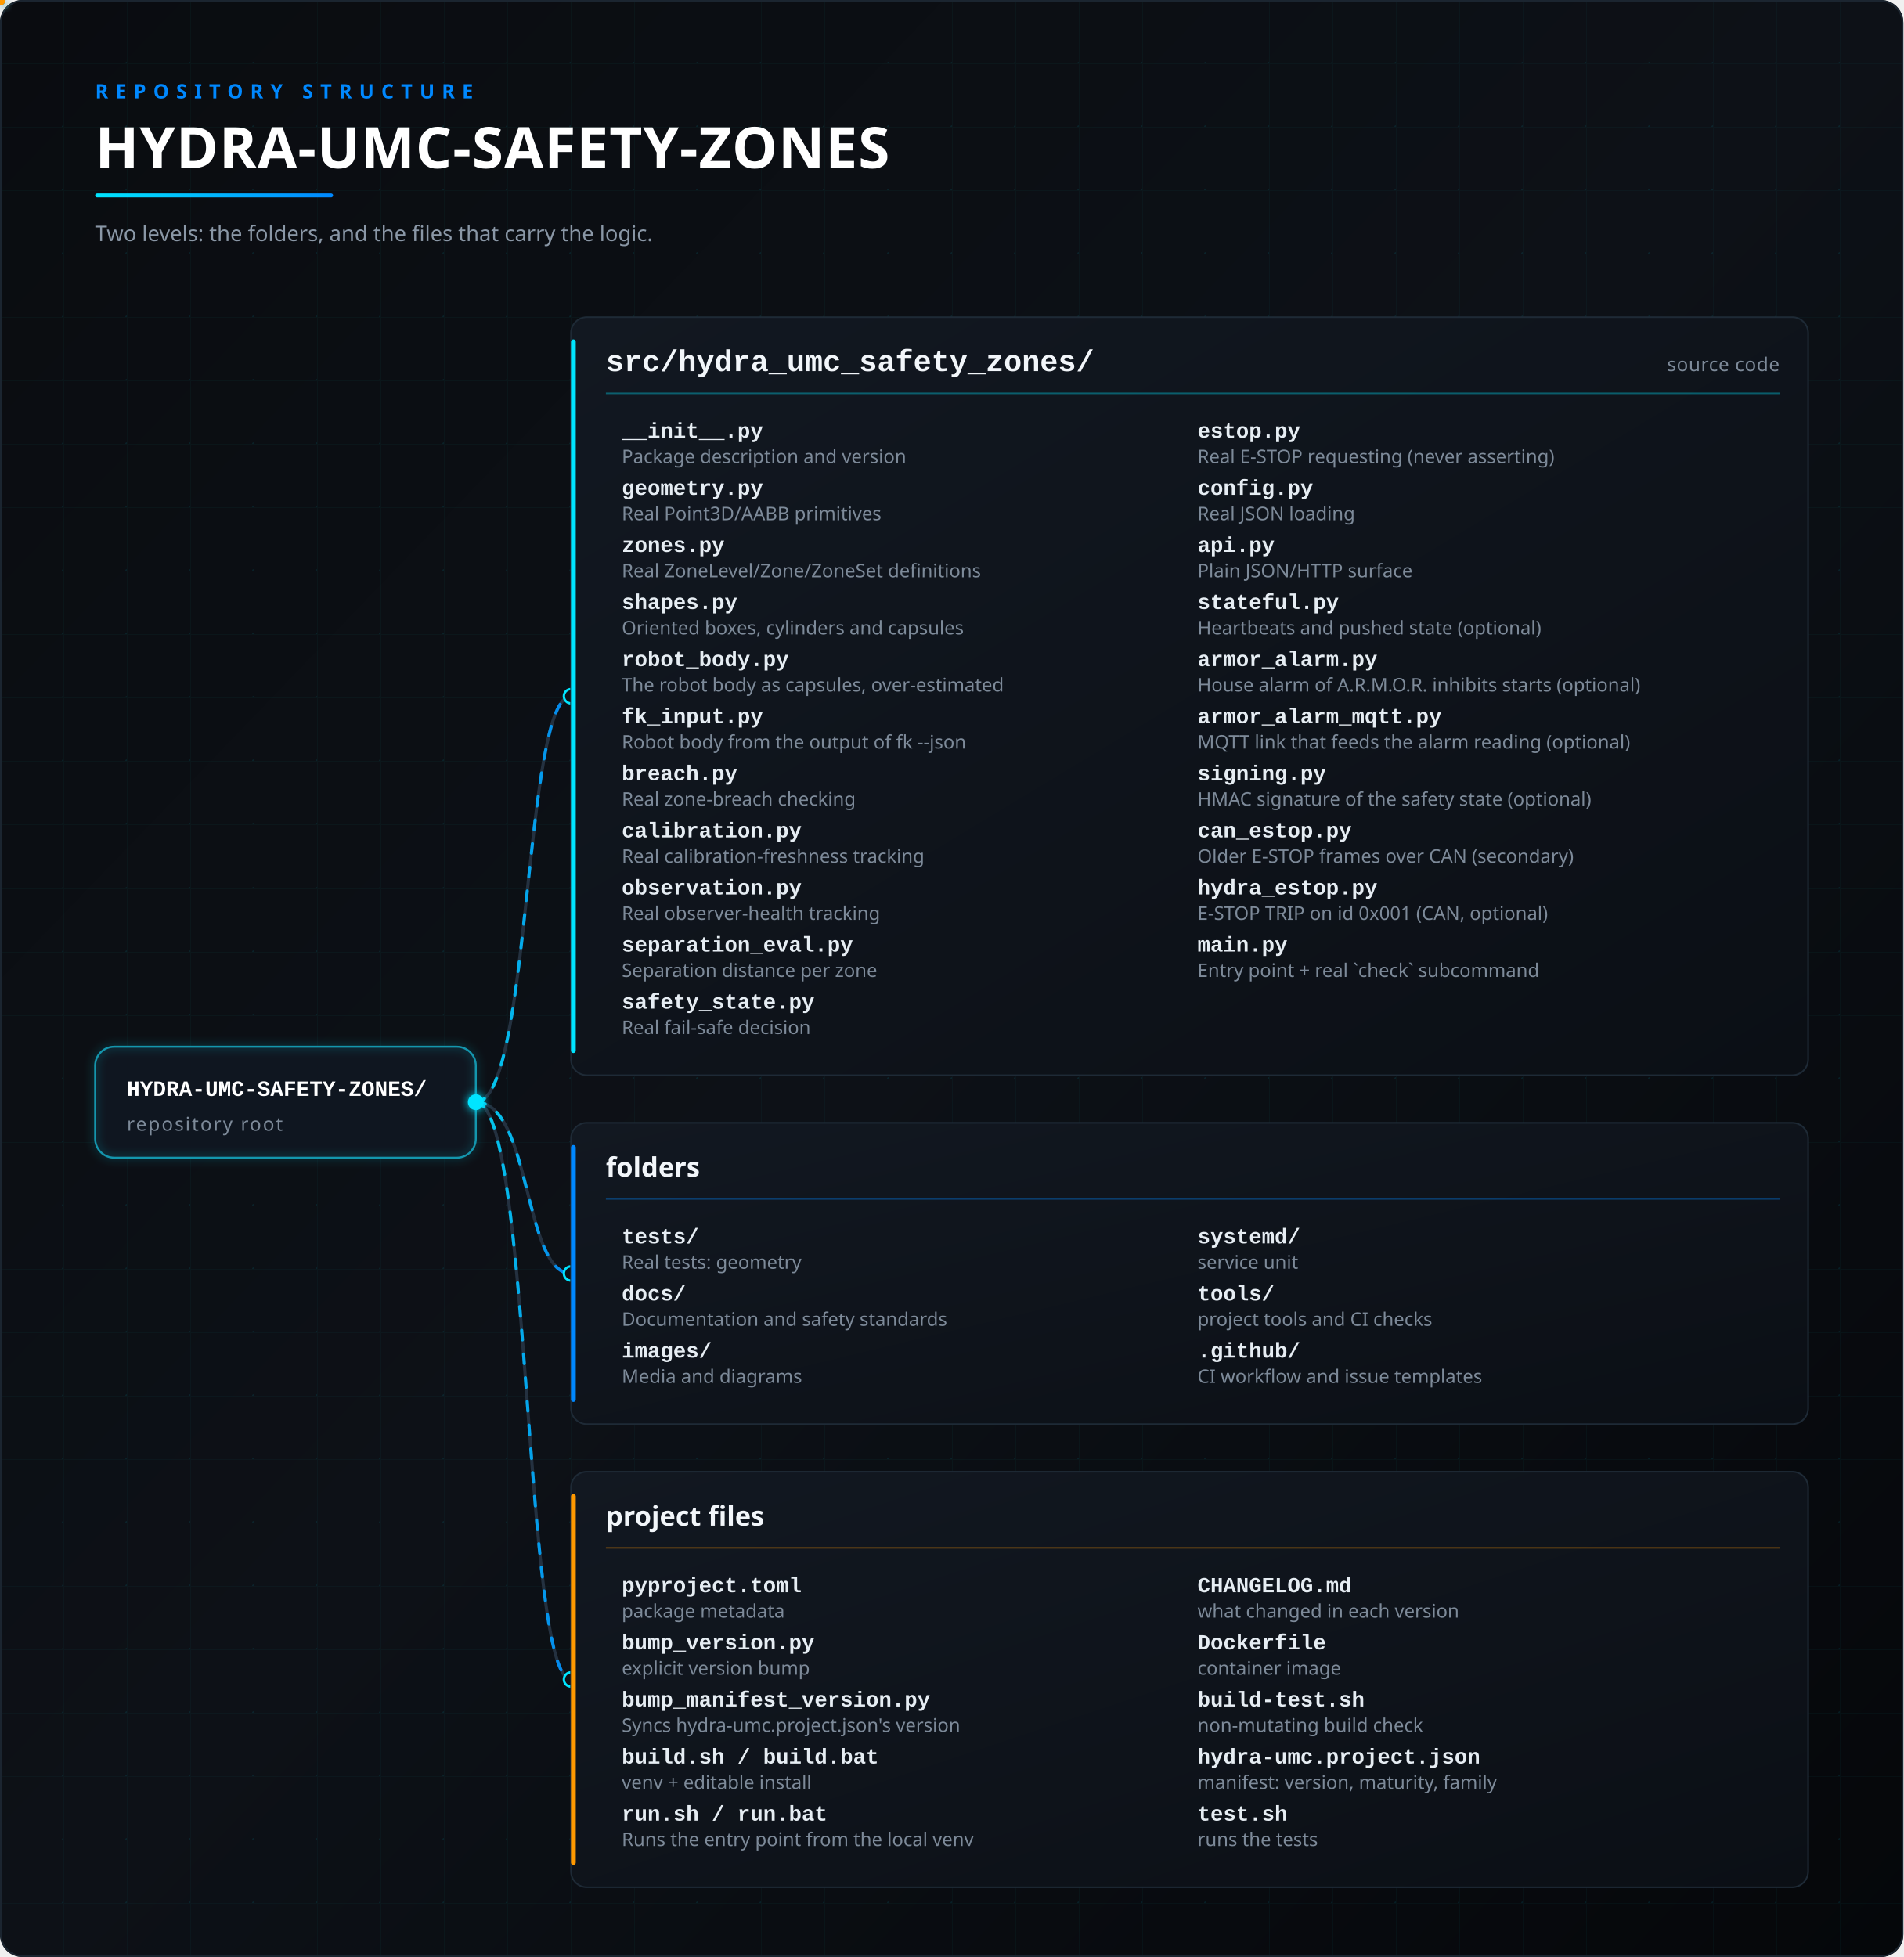
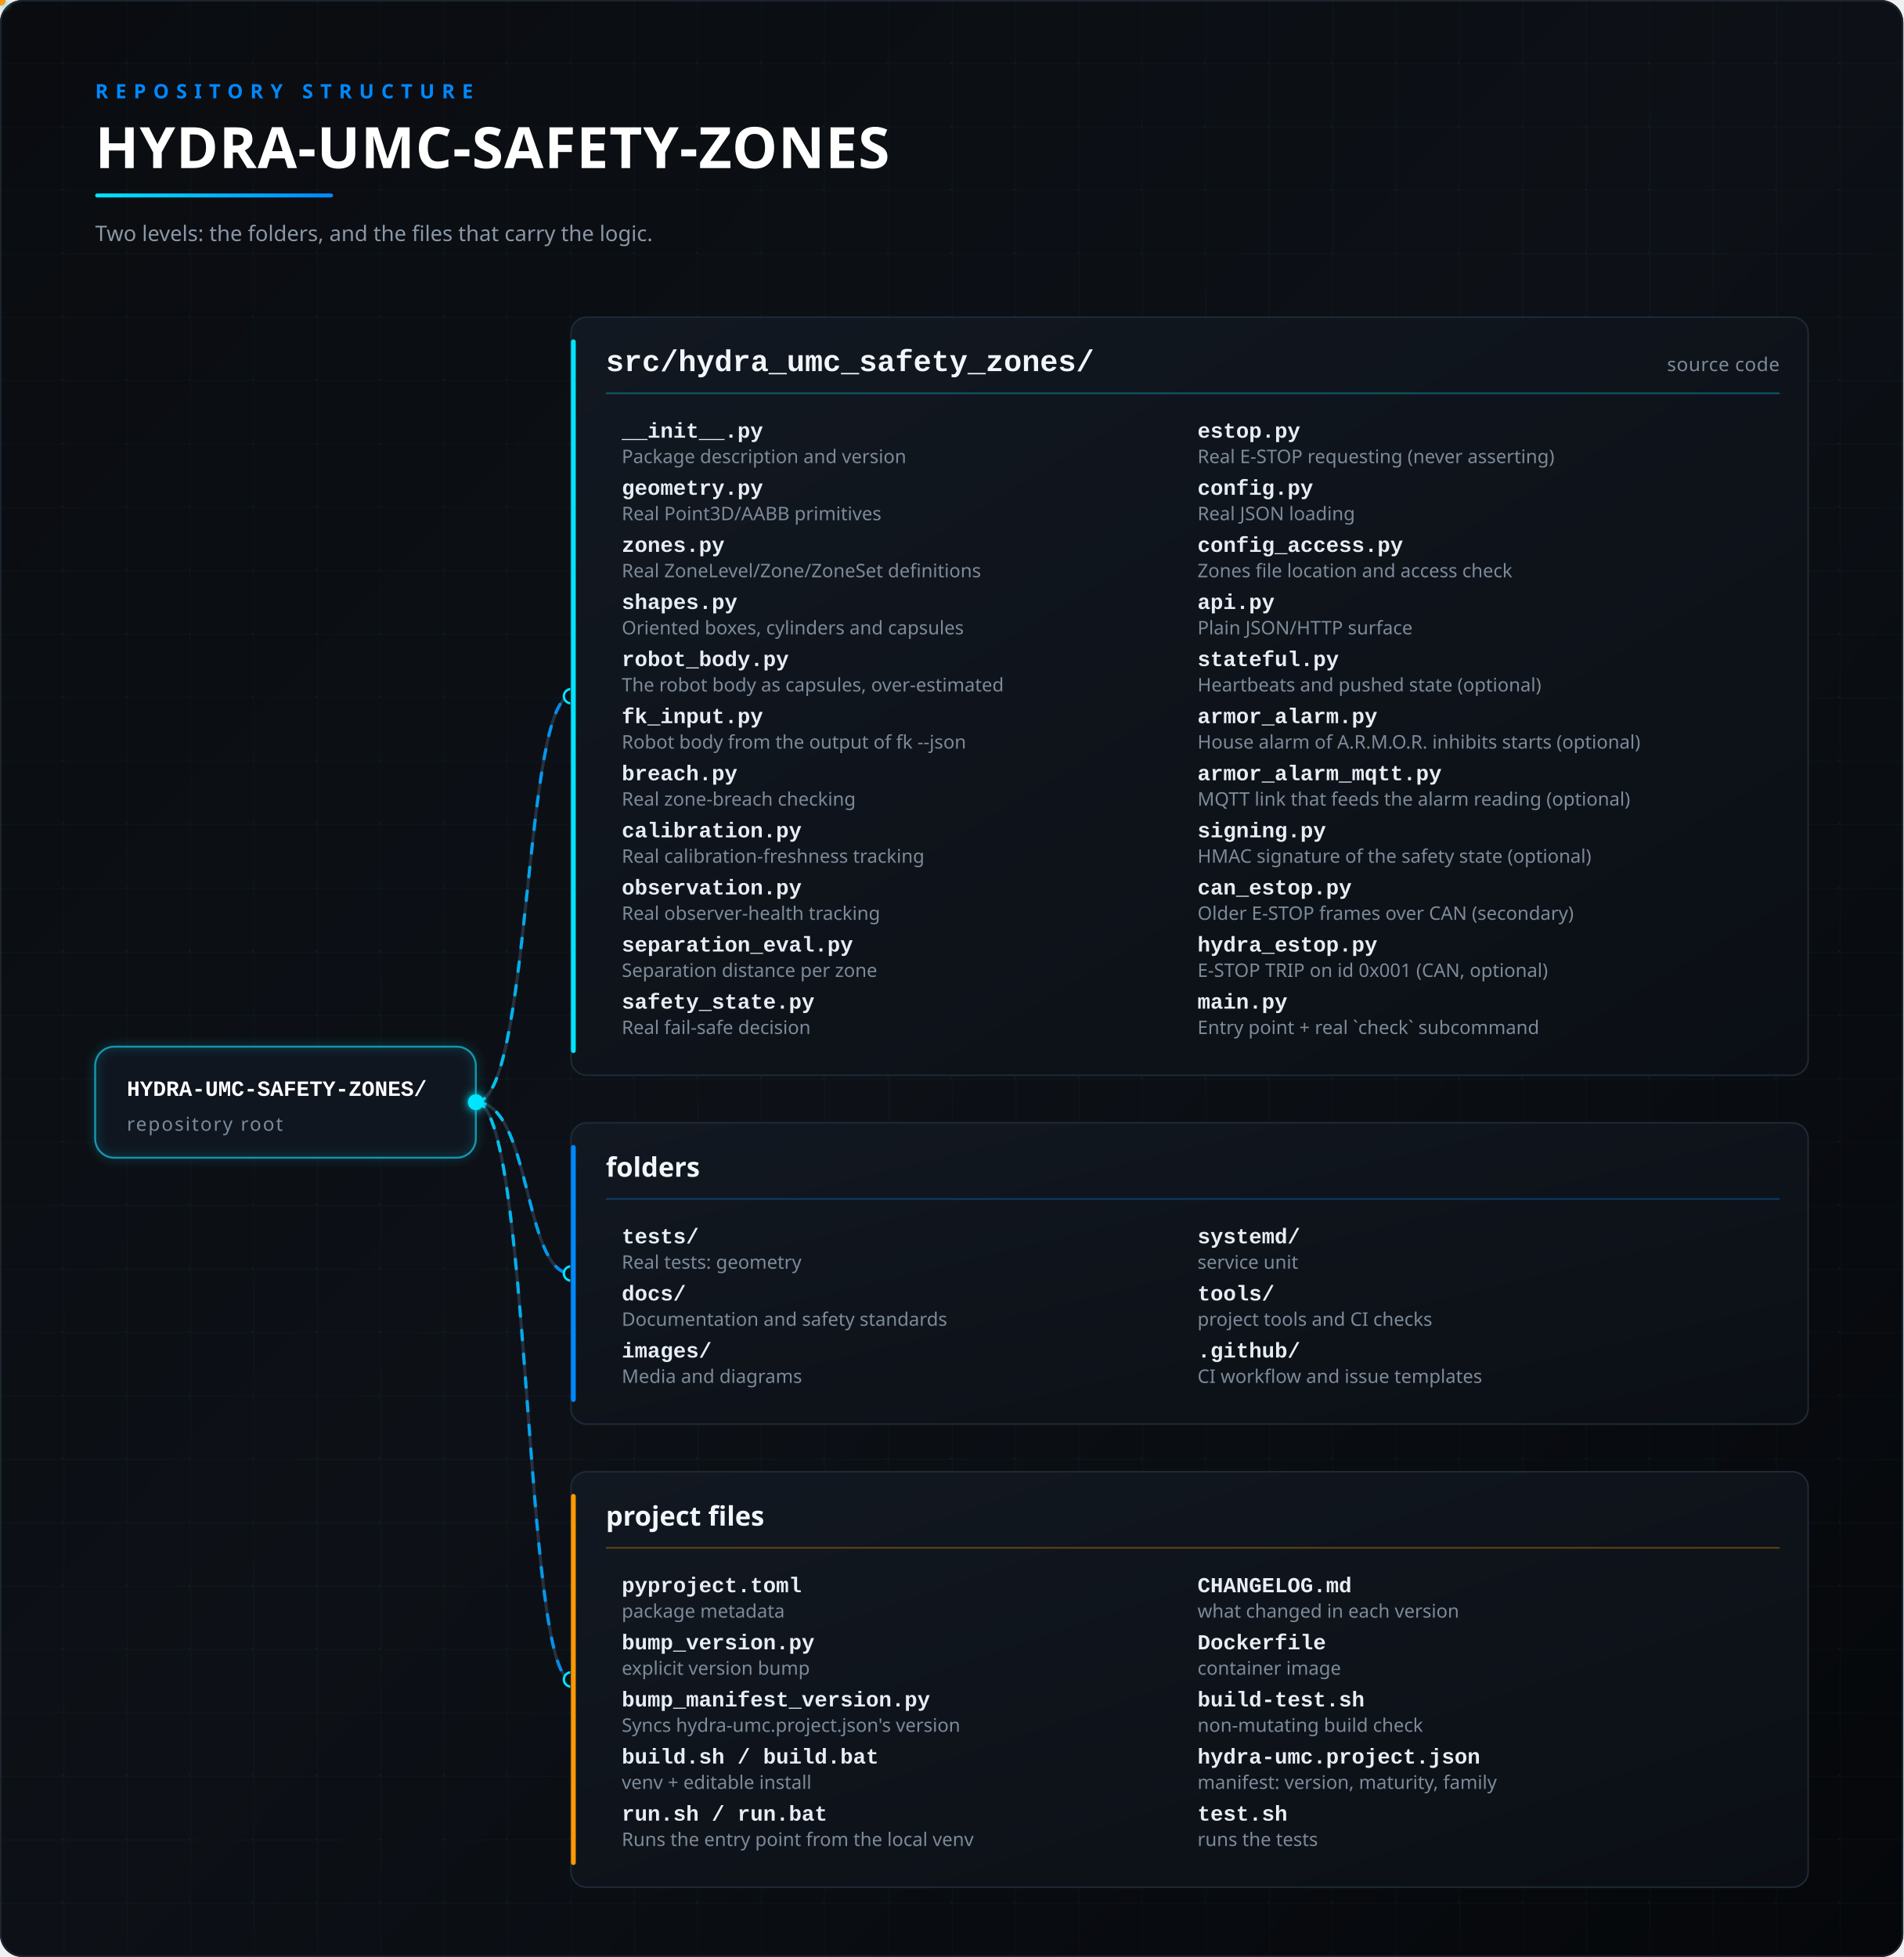
<svg xmlns="http://www.w3.org/2000/svg" viewBox="0 0 1200 1234" width="100%" role="img" aria-labelledby="t d">
  <defs>
    <linearGradient id="bg" x1="0" y1="0" x2="1" y2="1">
      <stop offset="0" stop-color="#0A0C10" />
      <stop offset="0.5" stop-color="#0D1117" />
      <stop offset="1" stop-color="#05070A" />
    </linearGradient>
    <linearGradient id="card" x1="0" y1="0" x2="1" y2="1">
      <stop offset="0" stop-color="#121821" />
      <stop offset="1" stop-color="#0B0F15" />
    </linearGradient>
    <linearGradient id="line" x1="0" y1="0" x2="1" y2="0">
      <stop offset="0" stop-color="#00E5FF" />
      <stop offset="1" stop-color="#0088FF" />
    </linearGradient>
    <filter id="glow" x="-50%" y="-50%" width="200%" height="200%">
      <feGaussianBlur stdDeviation="3" result="b" />
      <feMerge>
        <feMergeNode in="b" />
        <feMergeNode in="SourceGraphic" />
      </feMerge>
    </filter>
    <pattern id="grid" width="40" height="40" patternUnits="userSpaceOnUse">
      <path d="M40 0H0V40" fill="none" stroke="#00E5FF" stroke-opacity="0.035" />
      <circle cx="40" cy="40" r="1" fill="#00E5FF" fill-opacity="0.09" />
    </pattern>
  </defs>
  <rect width="1200" height="1234" rx="14" fill="url(#bg)" />
  <rect width="1200" height="1234" rx="14" fill="url(#grid)" />
  <rect x="0.5" y="0.5" width="1199" height="1233" rx="14" fill="none" stroke="#1B2530" />
  <text x="60" y="62" font-family="'Segoe UI','Noto Sans','Noto Sans CJK SC','Microsoft YaHei','Yu Gothic','Helvetica Neue',Helvetica,Arial,sans-serif" font-size="12.5" font-weight="600" fill="#0088FF" text-anchor="start" letter-spacing="4.5">REPOSITORY STRUCTURE</text>
  <text x="60" y="106" font-family="'Segoe UI','Noto Sans','Noto Sans CJK SC','Microsoft YaHei','Yu Gothic','Helvetica Neue',Helvetica,Arial,sans-serif" font-size="36" font-weight="700" fill="#FFFFFF" text-anchor="start" letter-spacing="0.5">HYDRA-UMC-SAFETY-ZONES</text>
  <rect x="60" y="122" width="150" height="2.5" rx="1.25" fill="url(#line)">
    <animate attributeName="width" values="40;150;150" keyTimes="0;0.4;1" dur="3s" repeatCount="indefinite" />
  </rect>
  <text x="60" y="152" font-family="'Segoe UI','Noto Sans','Noto Sans CJK SC','Microsoft YaHei','Yu Gothic','Helvetica Neue',Helvetica,Arial,sans-serif" font-size="13.5" font-weight="400" fill="#8A97A6" text-anchor="start">Two levels: the folders, and the files that carry the logic.</text>
  <path id="c0" d="M300,695 C335,695 330,439 360,439" fill="none" stroke="#243140" stroke-width="2" />
  <path d="M300,695 C335,695 330,439 360,439" fill="none" stroke="url(#line)" stroke-width="2" stroke-linecap="round" stroke-dasharray="6 9" opacity="0.9">
    <animate attributeName="stroke-dashoffset" from="0" to="-30" dur="1.6s" repeatCount="indefinite" />
  </path>
  <circle cx="360" cy="439" r="4.5" fill="#0D1117" stroke="#00E5FF" stroke-width="1.5" />
  <path id="c1" d="M300,695 C335,695 330,803 360,803" fill="none" stroke="#243140" stroke-width="2" />
  <path d="M300,695 C335,695 330,803 360,803" fill="none" stroke="url(#line)" stroke-width="2" stroke-linecap="round" stroke-dasharray="6 9" opacity="0.9">
    <animate attributeName="stroke-dashoffset" from="0" to="-30" dur="1.6s" repeatCount="indefinite" />
  </path>
  <circle cx="360" cy="803" r="4.5" fill="#0D1117" stroke="#00E5FF" stroke-width="1.5" />
  <path id="c2" d="M300,695 C335,695 330,1059 360,1059" fill="none" stroke="#243140" stroke-width="2" />
  <path d="M300,695 C335,695 330,1059 360,1059" fill="none" stroke="url(#line)" stroke-width="2" stroke-linecap="round" stroke-dasharray="6 9" opacity="0.9">
    <animate attributeName="stroke-dashoffset" from="0" to="-30" dur="1.6s" repeatCount="indefinite" />
  </path>
  <circle cx="360" cy="1059" r="4.5" fill="#0D1117" stroke="#00E5FF" stroke-width="1.5" />
  <circle r="3.5" fill="#00E5FF" filter="url(#glow)">
    <animateMotion dur="3.4s" repeatCount="indefinite">
      <mpath href="#c0" />
    </animateMotion>
  </circle>
  <circle r="3.5" fill="#0088FF" filter="url(#glow)">
    <animateMotion dur="4.2s" repeatCount="indefinite">
      <mpath href="#c1" />
    </animateMotion>
  </circle>
  <circle r="3.5" fill="#FF9900" filter="url(#glow)">
    <animateMotion dur="5.0s" repeatCount="indefinite">
      <mpath href="#c2" />
    </animateMotion>
  </circle>
  <rect x="60" y="660" width="240" height="70" rx="12" fill="#0F1620" stroke="#2A3A4C" stroke-width="1.2" />
  <rect x="60" y="660" width="240" height="70" rx="12" fill="none" stroke="#00E5FF" stroke-opacity="0.5" stroke-width="1.2" filter="url(#glow)">
    <animate attributeName="stroke-opacity" values="0.15;0.6;0.15" dur="3.6s" repeatCount="indefinite" />
  </rect>
  <text x="80" y="691" font-family="'JetBrains Mono','Cascadia Code','SFMono-Regular',Consolas,'Liberation Mono',monospace" font-size="13.7" font-weight="700" fill="#FFFFFF" text-anchor="start">HYDRA-UMC-SAFETY-ZONES/</text>
  <text x="80" y="713" font-family="'Segoe UI','Noto Sans','Noto Sans CJK SC','Microsoft YaHei','Yu Gothic','Helvetica Neue',Helvetica,Arial,sans-serif" font-size="12" font-weight="400" fill="#7D8A99" text-anchor="start" letter-spacing="1">repository root</text>
  <circle cx="300" cy="695" r="5" fill="#00E5FF" filter="url(#glow)" />
  <rect x="360" y="200" width="780" height="478" rx="10" fill="url(#card)" stroke="#1E2A36" stroke-width="1" />
  <rect x="360" y="214" width="3" height="450" rx="1.5" fill="#00E5FF">
    <animate attributeName="opacity" values="0.55;1;0.55" dur="4s" begin="0s" repeatCount="indefinite" />
  </rect>
  <text x="382" y="234" font-family="'JetBrains Mono','Cascadia Code','SFMono-Regular',Consolas,'Liberation Mono',monospace" font-size="19" font-weight="700" fill="#F2F6FA" text-anchor="start">src/hydra_umc_safety_zones/</text>
  <text x="1122" y="234" font-family="'Segoe UI','Noto Sans','Noto Sans CJK SC','Microsoft YaHei','Yu Gothic','Helvetica Neue',Helvetica,Arial,sans-serif" font-size="12" font-weight="400" fill="#7D8A99" text-anchor="end" letter-spacing="0.3">source code</text>
  <line x1="382" y1="248" x2="1122" y2="248" stroke="#00E5FF" stroke-opacity="0.35" stroke-width="1" />
  <text x="392" y="276" font-family="'JetBrains Mono','Cascadia Code','SFMono-Regular',Consolas,'Liberation Mono',monospace" font-size="13.5" font-weight="600" fill="#E6EDF3" text-anchor="start">__init__.py</text>
  <text x="392" y="292" font-family="'Segoe UI','Noto Sans','Noto Sans CJK SC','Microsoft YaHei','Yu Gothic','Helvetica Neue',Helvetica,Arial,sans-serif" font-size="11.8" font-weight="400" fill="#7D8A99" text-anchor="start">Package description and version</text>
  <text x="392" y="312" font-family="'JetBrains Mono','Cascadia Code','SFMono-Regular',Consolas,'Liberation Mono',monospace" font-size="13.5" font-weight="600" fill="#E6EDF3" text-anchor="start">geometry.py</text>
  <text x="392" y="328" font-family="'Segoe UI','Noto Sans','Noto Sans CJK SC','Microsoft YaHei','Yu Gothic','Helvetica Neue',Helvetica,Arial,sans-serif" font-size="11.8" font-weight="400" fill="#7D8A99" text-anchor="start">Real Point3D/AABB primitives</text>
  <text x="392" y="348" font-family="'JetBrains Mono','Cascadia Code','SFMono-Regular',Consolas,'Liberation Mono',monospace" font-size="13.5" font-weight="600" fill="#E6EDF3" text-anchor="start">zones.py</text>
  <text x="392" y="364" font-family="'Segoe UI','Noto Sans','Noto Sans CJK SC','Microsoft YaHei','Yu Gothic','Helvetica Neue',Helvetica,Arial,sans-serif" font-size="11.8" font-weight="400" fill="#7D8A99" text-anchor="start">Real ZoneLevel/Zone/ZoneSet definitions</text>
  <text x="392" y="384" font-family="'JetBrains Mono','Cascadia Code','SFMono-Regular',Consolas,'Liberation Mono',monospace" font-size="13.5" font-weight="600" fill="#E6EDF3" text-anchor="start">shapes.py</text>
  <text x="392" y="400" font-family="'Segoe UI','Noto Sans','Noto Sans CJK SC','Microsoft YaHei','Yu Gothic','Helvetica Neue',Helvetica,Arial,sans-serif" font-size="11.8" font-weight="400" fill="#7D8A99" text-anchor="start">Oriented boxes, cylinders and capsules</text>
  <text x="392" y="420" font-family="'JetBrains Mono','Cascadia Code','SFMono-Regular',Consolas,'Liberation Mono',monospace" font-size="13.5" font-weight="600" fill="#E6EDF3" text-anchor="start">robot_body.py</text>
  <text x="392" y="436" font-family="'Segoe UI','Noto Sans','Noto Sans CJK SC','Microsoft YaHei','Yu Gothic','Helvetica Neue',Helvetica,Arial,sans-serif" font-size="11.8" font-weight="400" fill="#7D8A99" text-anchor="start">The robot body as capsules, over-estimated</text>
  <text x="392" y="456" font-family="'JetBrains Mono','Cascadia Code','SFMono-Regular',Consolas,'Liberation Mono',monospace" font-size="13.5" font-weight="600" fill="#E6EDF3" text-anchor="start">fk_input.py</text>
  <text x="392" y="472" font-family="'Segoe UI','Noto Sans','Noto Sans CJK SC','Microsoft YaHei','Yu Gothic','Helvetica Neue',Helvetica,Arial,sans-serif" font-size="11.8" font-weight="400" fill="#7D8A99" text-anchor="start">Robot body from the output of fk --json</text>
  <text x="392" y="492" font-family="'JetBrains Mono','Cascadia Code','SFMono-Regular',Consolas,'Liberation Mono',monospace" font-size="13.5" font-weight="600" fill="#E6EDF3" text-anchor="start">breach.py</text>
  <text x="392" y="508" font-family="'Segoe UI','Noto Sans','Noto Sans CJK SC','Microsoft YaHei','Yu Gothic','Helvetica Neue',Helvetica,Arial,sans-serif" font-size="11.8" font-weight="400" fill="#7D8A99" text-anchor="start">Real zone-breach checking</text>
  <text x="392" y="528" font-family="'JetBrains Mono','Cascadia Code','SFMono-Regular',Consolas,'Liberation Mono',monospace" font-size="13.5" font-weight="600" fill="#E6EDF3" text-anchor="start">calibration.py</text>
  <text x="392" y="544" font-family="'Segoe UI','Noto Sans','Noto Sans CJK SC','Microsoft YaHei','Yu Gothic','Helvetica Neue',Helvetica,Arial,sans-serif" font-size="11.8" font-weight="400" fill="#7D8A99" text-anchor="start">Real calibration-freshness tracking</text>
  <text x="392" y="564" font-family="'JetBrains Mono','Cascadia Code','SFMono-Regular',Consolas,'Liberation Mono',monospace" font-size="13.5" font-weight="600" fill="#E6EDF3" text-anchor="start">observation.py</text>
  <text x="392" y="580" font-family="'Segoe UI','Noto Sans','Noto Sans CJK SC','Microsoft YaHei','Yu Gothic','Helvetica Neue',Helvetica,Arial,sans-serif" font-size="11.8" font-weight="400" fill="#7D8A99" text-anchor="start">Real observer-health tracking</text>
  <text x="392" y="600" font-family="'JetBrains Mono','Cascadia Code','SFMono-Regular',Consolas,'Liberation Mono',monospace" font-size="13.5" font-weight="600" fill="#E6EDF3" text-anchor="start">separation_eval.py</text>
  <text x="392" y="616" font-family="'Segoe UI','Noto Sans','Noto Sans CJK SC','Microsoft YaHei','Yu Gothic','Helvetica Neue',Helvetica,Arial,sans-serif" font-size="11.8" font-weight="400" fill="#7D8A99" text-anchor="start">Separation distance per zone</text>
  <text x="392" y="636" font-family="'JetBrains Mono','Cascadia Code','SFMono-Regular',Consolas,'Liberation Mono',monospace" font-size="13.5" font-weight="600" fill="#E6EDF3" text-anchor="start">safety_state.py</text>
  <text x="392" y="652" font-family="'Segoe UI','Noto Sans','Noto Sans CJK SC','Microsoft YaHei','Yu Gothic','Helvetica Neue',Helvetica,Arial,sans-serif" font-size="11.8" font-weight="400" fill="#7D8A99" text-anchor="start">Real fail-safe decision</text>
  <text x="755" y="276" font-family="'JetBrains Mono','Cascadia Code','SFMono-Regular',Consolas,'Liberation Mono',monospace" font-size="13.5" font-weight="600" fill="#E6EDF3" text-anchor="start">estop.py</text>
  <text x="755" y="292" font-family="'Segoe UI','Noto Sans','Noto Sans CJK SC','Microsoft YaHei','Yu Gothic','Helvetica Neue',Helvetica,Arial,sans-serif" font-size="11.8" font-weight="400" fill="#7D8A99" text-anchor="start">Real E-STOP requesting (never asserting)</text>
  <text x="755" y="312" font-family="'JetBrains Mono','Cascadia Code','SFMono-Regular',Consolas,'Liberation Mono',monospace" font-size="13.5" font-weight="600" fill="#E6EDF3" text-anchor="start">config.py</text>
  <text x="755" y="328" font-family="'Segoe UI','Noto Sans','Noto Sans CJK SC','Microsoft YaHei','Yu Gothic','Helvetica Neue',Helvetica,Arial,sans-serif" font-size="11.8" font-weight="400" fill="#7D8A99" text-anchor="start">Real JSON loading</text>
-   <text x="755" y="348" font-family="'JetBrains Mono','Cascadia Code','SFMono-Regular',Consolas,'Liberation Mono',monospace" font-size="13.5" font-weight="600" fill="#E6EDF3" text-anchor="start">api.py</text>
-   <text x="755" y="364" font-family="'Segoe UI','Noto Sans','Noto Sans CJK SC','Microsoft YaHei','Yu Gothic','Helvetica Neue',Helvetica,Arial,sans-serif" font-size="11.8" font-weight="400" fill="#7D8A99" text-anchor="start">Plain JSON/HTTP surface</text>
-   <text x="755" y="384" font-family="'JetBrains Mono','Cascadia Code','SFMono-Regular',Consolas,'Liberation Mono',monospace" font-size="13.5" font-weight="600" fill="#E6EDF3" text-anchor="start">stateful.py</text>
-   <text x="755" y="400" font-family="'Segoe UI','Noto Sans','Noto Sans CJK SC','Microsoft YaHei','Yu Gothic','Helvetica Neue',Helvetica,Arial,sans-serif" font-size="11.8" font-weight="400" fill="#7D8A99" text-anchor="start">Heartbeats and pushed state (optional)</text>
-   <text x="755" y="420" font-family="'JetBrains Mono','Cascadia Code','SFMono-Regular',Consolas,'Liberation Mono',monospace" font-size="13.5" font-weight="600" fill="#E6EDF3" text-anchor="start">armor_alarm.py</text>
-   <text x="755" y="436" font-family="'Segoe UI','Noto Sans','Noto Sans CJK SC','Microsoft YaHei','Yu Gothic','Helvetica Neue',Helvetica,Arial,sans-serif" font-size="11.8" font-weight="400" fill="#7D8A99" text-anchor="start">House alarm of A.R.M.O.R. inhibits starts (optional)</text>
-   <text x="755" y="456" font-family="'JetBrains Mono','Cascadia Code','SFMono-Regular',Consolas,'Liberation Mono',monospace" font-size="13.5" font-weight="600" fill="#E6EDF3" text-anchor="start">armor_alarm_mqtt.py</text>
-   <text x="755" y="472" font-family="'Segoe UI','Noto Sans','Noto Sans CJK SC','Microsoft YaHei','Yu Gothic','Helvetica Neue',Helvetica,Arial,sans-serif" font-size="11.8" font-weight="400" fill="#7D8A99" text-anchor="start">MQTT link that feeds the alarm reading (optional)</text>
-   <text x="755" y="492" font-family="'JetBrains Mono','Cascadia Code','SFMono-Regular',Consolas,'Liberation Mono',monospace" font-size="13.5" font-weight="600" fill="#E6EDF3" text-anchor="start">signing.py</text>
-   <text x="755" y="508" font-family="'Segoe UI','Noto Sans','Noto Sans CJK SC','Microsoft YaHei','Yu Gothic','Helvetica Neue',Helvetica,Arial,sans-serif" font-size="11.8" font-weight="400" fill="#7D8A99" text-anchor="start">HMAC signature of the safety state (optional)</text>
-   <text x="755" y="528" font-family="'JetBrains Mono','Cascadia Code','SFMono-Regular',Consolas,'Liberation Mono',monospace" font-size="13.5" font-weight="600" fill="#E6EDF3" text-anchor="start">can_estop.py</text>
-   <text x="755" y="544" font-family="'Segoe UI','Noto Sans','Noto Sans CJK SC','Microsoft YaHei','Yu Gothic','Helvetica Neue',Helvetica,Arial,sans-serif" font-size="11.8" font-weight="400" fill="#7D8A99" text-anchor="start">Older E-STOP frames over CAN (secondary)</text>
-   <text x="755" y="564" font-family="'JetBrains Mono','Cascadia Code','SFMono-Regular',Consolas,'Liberation Mono',monospace" font-size="13.5" font-weight="600" fill="#E6EDF3" text-anchor="start">hydra_estop.py</text>
-   <text x="755" y="580" font-family="'Segoe UI','Noto Sans','Noto Sans CJK SC','Microsoft YaHei','Yu Gothic','Helvetica Neue',Helvetica,Arial,sans-serif" font-size="11.8" font-weight="400" fill="#7D8A99" text-anchor="start">E-STOP TRIP on id 0x001 (CAN, optional)</text>
-   <text x="755" y="600" font-family="'JetBrains Mono','Cascadia Code','SFMono-Regular',Consolas,'Liberation Mono',monospace" font-size="13.5" font-weight="600" fill="#E6EDF3" text-anchor="start">main.py</text>
-   <text x="755" y="616" font-family="'Segoe UI','Noto Sans','Noto Sans CJK SC','Microsoft YaHei','Yu Gothic','Helvetica Neue',Helvetica,Arial,sans-serif" font-size="11.8" font-weight="400" fill="#7D8A99" text-anchor="start">Entry point + real `check` subcommand</text>
+   <text x="755" y="348" font-family="'JetBrains Mono','Cascadia Code','SFMono-Regular',Consolas,'Liberation Mono',monospace" font-size="13.5" font-weight="600" fill="#E6EDF3" text-anchor="start">config_access.py</text>
+   <text x="755" y="364" font-family="'Segoe UI','Noto Sans','Noto Sans CJK SC','Microsoft YaHei','Yu Gothic','Helvetica Neue',Helvetica,Arial,sans-serif" font-size="11.8" font-weight="400" fill="#7D8A99" text-anchor="start">Zones file location and access check</text>
+   <text x="755" y="384" font-family="'JetBrains Mono','Cascadia Code','SFMono-Regular',Consolas,'Liberation Mono',monospace" font-size="13.5" font-weight="600" fill="#E6EDF3" text-anchor="start">api.py</text>
+   <text x="755" y="400" font-family="'Segoe UI','Noto Sans','Noto Sans CJK SC','Microsoft YaHei','Yu Gothic','Helvetica Neue',Helvetica,Arial,sans-serif" font-size="11.8" font-weight="400" fill="#7D8A99" text-anchor="start">Plain JSON/HTTP surface</text>
+   <text x="755" y="420" font-family="'JetBrains Mono','Cascadia Code','SFMono-Regular',Consolas,'Liberation Mono',monospace" font-size="13.5" font-weight="600" fill="#E6EDF3" text-anchor="start">stateful.py</text>
+   <text x="755" y="436" font-family="'Segoe UI','Noto Sans','Noto Sans CJK SC','Microsoft YaHei','Yu Gothic','Helvetica Neue',Helvetica,Arial,sans-serif" font-size="11.8" font-weight="400" fill="#7D8A99" text-anchor="start">Heartbeats and pushed state (optional)</text>
+   <text x="755" y="456" font-family="'JetBrains Mono','Cascadia Code','SFMono-Regular',Consolas,'Liberation Mono',monospace" font-size="13.5" font-weight="600" fill="#E6EDF3" text-anchor="start">armor_alarm.py</text>
+   <text x="755" y="472" font-family="'Segoe UI','Noto Sans','Noto Sans CJK SC','Microsoft YaHei','Yu Gothic','Helvetica Neue',Helvetica,Arial,sans-serif" font-size="11.8" font-weight="400" fill="#7D8A99" text-anchor="start">House alarm of A.R.M.O.R. inhibits starts (optional)</text>
+   <text x="755" y="492" font-family="'JetBrains Mono','Cascadia Code','SFMono-Regular',Consolas,'Liberation Mono',monospace" font-size="13.5" font-weight="600" fill="#E6EDF3" text-anchor="start">armor_alarm_mqtt.py</text>
+   <text x="755" y="508" font-family="'Segoe UI','Noto Sans','Noto Sans CJK SC','Microsoft YaHei','Yu Gothic','Helvetica Neue',Helvetica,Arial,sans-serif" font-size="11.8" font-weight="400" fill="#7D8A99" text-anchor="start">MQTT link that feeds the alarm reading (optional)</text>
+   <text x="755" y="528" font-family="'JetBrains Mono','Cascadia Code','SFMono-Regular',Consolas,'Liberation Mono',monospace" font-size="13.5" font-weight="600" fill="#E6EDF3" text-anchor="start">signing.py</text>
+   <text x="755" y="544" font-family="'Segoe UI','Noto Sans','Noto Sans CJK SC','Microsoft YaHei','Yu Gothic','Helvetica Neue',Helvetica,Arial,sans-serif" font-size="11.8" font-weight="400" fill="#7D8A99" text-anchor="start">HMAC signature of the safety state (optional)</text>
+   <text x="755" y="564" font-family="'JetBrains Mono','Cascadia Code','SFMono-Regular',Consolas,'Liberation Mono',monospace" font-size="13.5" font-weight="600" fill="#E6EDF3" text-anchor="start">can_estop.py</text>
+   <text x="755" y="580" font-family="'Segoe UI','Noto Sans','Noto Sans CJK SC','Microsoft YaHei','Yu Gothic','Helvetica Neue',Helvetica,Arial,sans-serif" font-size="11.8" font-weight="400" fill="#7D8A99" text-anchor="start">Older E-STOP frames over CAN (secondary)</text>
+   <text x="755" y="600" font-family="'JetBrains Mono','Cascadia Code','SFMono-Regular',Consolas,'Liberation Mono',monospace" font-size="13.5" font-weight="600" fill="#E6EDF3" text-anchor="start">hydra_estop.py</text>
+   <text x="755" y="616" font-family="'Segoe UI','Noto Sans','Noto Sans CJK SC','Microsoft YaHei','Yu Gothic','Helvetica Neue',Helvetica,Arial,sans-serif" font-size="11.8" font-weight="400" fill="#7D8A99" text-anchor="start">E-STOP TRIP on id 0x001 (CAN, optional)</text>
+   <text x="755" y="636" font-family="'JetBrains Mono','Cascadia Code','SFMono-Regular',Consolas,'Liberation Mono',monospace" font-size="13.5" font-weight="600" fill="#E6EDF3" text-anchor="start">main.py</text>
+   <text x="755" y="652" font-family="'Segoe UI','Noto Sans','Noto Sans CJK SC','Microsoft YaHei','Yu Gothic','Helvetica Neue',Helvetica,Arial,sans-serif" font-size="11.8" font-weight="400" fill="#7D8A99" text-anchor="start">Entry point + real `check` subcommand</text>
  <rect x="360" y="708" width="780" height="190" rx="10" fill="url(#card)" stroke="#1E2A36" stroke-width="1" />
  <rect x="360" y="722" width="3" height="162" rx="1.5" fill="#0088FF">
    <animate attributeName="opacity" values="0.55;1;0.55" dur="4s" begin="0.6s" repeatCount="indefinite" />
  </rect>
  <text x="382" y="742" font-family="'Segoe UI','Noto Sans','Noto Sans CJK SC','Microsoft YaHei','Yu Gothic','Helvetica Neue',Helvetica,Arial,sans-serif" font-size="17" font-weight="700" fill="#F2F6FA" text-anchor="start">folders</text>
  <line x1="382" y1="756" x2="1122" y2="756" stroke="#0088FF" stroke-opacity="0.35" stroke-width="1" />
  <text x="392" y="784" font-family="'JetBrains Mono','Cascadia Code','SFMono-Regular',Consolas,'Liberation Mono',monospace" font-size="13.5" font-weight="600" fill="#E6EDF3" text-anchor="start">tests/</text>
  <text x="392" y="800" font-family="'Segoe UI','Noto Sans','Noto Sans CJK SC','Microsoft YaHei','Yu Gothic','Helvetica Neue',Helvetica,Arial,sans-serif" font-size="11.8" font-weight="400" fill="#7D8A99" text-anchor="start">Real tests: geometry</text>
  <text x="392" y="820" font-family="'JetBrains Mono','Cascadia Code','SFMono-Regular',Consolas,'Liberation Mono',monospace" font-size="13.5" font-weight="600" fill="#E6EDF3" text-anchor="start">docs/</text>
  <text x="392" y="836" font-family="'Segoe UI','Noto Sans','Noto Sans CJK SC','Microsoft YaHei','Yu Gothic','Helvetica Neue',Helvetica,Arial,sans-serif" font-size="11.8" font-weight="400" fill="#7D8A99" text-anchor="start">Documentation and safety standards</text>
  <text x="392" y="856" font-family="'JetBrains Mono','Cascadia Code','SFMono-Regular',Consolas,'Liberation Mono',monospace" font-size="13.5" font-weight="600" fill="#E6EDF3" text-anchor="start">images/</text>
  <text x="392" y="872" font-family="'Segoe UI','Noto Sans','Noto Sans CJK SC','Microsoft YaHei','Yu Gothic','Helvetica Neue',Helvetica,Arial,sans-serif" font-size="11.8" font-weight="400" fill="#7D8A99" text-anchor="start">Media and diagrams</text>
  <text x="755" y="784" font-family="'JetBrains Mono','Cascadia Code','SFMono-Regular',Consolas,'Liberation Mono',monospace" font-size="13.5" font-weight="600" fill="#E6EDF3" text-anchor="start">systemd/</text>
  <text x="755" y="800" font-family="'Segoe UI','Noto Sans','Noto Sans CJK SC','Microsoft YaHei','Yu Gothic','Helvetica Neue',Helvetica,Arial,sans-serif" font-size="11.8" font-weight="400" fill="#7D8A99" text-anchor="start">service unit</text>
  <text x="755" y="820" font-family="'JetBrains Mono','Cascadia Code','SFMono-Regular',Consolas,'Liberation Mono',monospace" font-size="13.5" font-weight="600" fill="#E6EDF3" text-anchor="start">tools/</text>
  <text x="755" y="836" font-family="'Segoe UI','Noto Sans','Noto Sans CJK SC','Microsoft YaHei','Yu Gothic','Helvetica Neue',Helvetica,Arial,sans-serif" font-size="11.8" font-weight="400" fill="#7D8A99" text-anchor="start">project tools and CI checks</text>
  <text x="755" y="856" font-family="'JetBrains Mono','Cascadia Code','SFMono-Regular',Consolas,'Liberation Mono',monospace" font-size="13.5" font-weight="600" fill="#E6EDF3" text-anchor="start">.github/</text>
  <text x="755" y="872" font-family="'Segoe UI','Noto Sans','Noto Sans CJK SC','Microsoft YaHei','Yu Gothic','Helvetica Neue',Helvetica,Arial,sans-serif" font-size="11.8" font-weight="400" fill="#7D8A99" text-anchor="start">CI workflow and issue templates</text>
  <rect x="360" y="928" width="780" height="262" rx="10" fill="url(#card)" stroke="#1E2A36" stroke-width="1" />
  <rect x="360" y="942" width="3" height="234" rx="1.5" fill="#FF9900">
    <animate attributeName="opacity" values="0.55;1;0.55" dur="4s" begin="1.2s" repeatCount="indefinite" />
  </rect>
  <text x="382" y="962" font-family="'Segoe UI','Noto Sans','Noto Sans CJK SC','Microsoft YaHei','Yu Gothic','Helvetica Neue',Helvetica,Arial,sans-serif" font-size="17" font-weight="700" fill="#F2F6FA" text-anchor="start">project files</text>
  <line x1="382" y1="976" x2="1122" y2="976" stroke="#FF9900" stroke-opacity="0.35" stroke-width="1" />
  <text x="392" y="1004" font-family="'JetBrains Mono','Cascadia Code','SFMono-Regular',Consolas,'Liberation Mono',monospace" font-size="13.5" font-weight="600" fill="#E6EDF3" text-anchor="start">pyproject.toml</text>
  <text x="392" y="1020" font-family="'Segoe UI','Noto Sans','Noto Sans CJK SC','Microsoft YaHei','Yu Gothic','Helvetica Neue',Helvetica,Arial,sans-serif" font-size="11.8" font-weight="400" fill="#7D8A99" text-anchor="start">package metadata</text>
  <text x="392" y="1040" font-family="'JetBrains Mono','Cascadia Code','SFMono-Regular',Consolas,'Liberation Mono',monospace" font-size="13.5" font-weight="600" fill="#E6EDF3" text-anchor="start">bump_version.py</text>
  <text x="392" y="1056" font-family="'Segoe UI','Noto Sans','Noto Sans CJK SC','Microsoft YaHei','Yu Gothic','Helvetica Neue',Helvetica,Arial,sans-serif" font-size="11.8" font-weight="400" fill="#7D8A99" text-anchor="start">explicit version bump</text>
  <text x="392" y="1076" font-family="'JetBrains Mono','Cascadia Code','SFMono-Regular',Consolas,'Liberation Mono',monospace" font-size="13.5" font-weight="600" fill="#E6EDF3" text-anchor="start">bump_manifest_version.py</text>
  <text x="392" y="1092" font-family="'Segoe UI','Noto Sans','Noto Sans CJK SC','Microsoft YaHei','Yu Gothic','Helvetica Neue',Helvetica,Arial,sans-serif" font-size="11.8" font-weight="400" fill="#7D8A99" text-anchor="start">Syncs hydra-umc.project.json's version</text>
  <text x="392" y="1112" font-family="'JetBrains Mono','Cascadia Code','SFMono-Regular',Consolas,'Liberation Mono',monospace" font-size="13.5" font-weight="600" fill="#E6EDF3" text-anchor="start">build.sh / build.bat</text>
  <text x="392" y="1128" font-family="'Segoe UI','Noto Sans','Noto Sans CJK SC','Microsoft YaHei','Yu Gothic','Helvetica Neue',Helvetica,Arial,sans-serif" font-size="11.8" font-weight="400" fill="#7D8A99" text-anchor="start">venv + editable install</text>
  <text x="392" y="1148" font-family="'JetBrains Mono','Cascadia Code','SFMono-Regular',Consolas,'Liberation Mono',monospace" font-size="13.5" font-weight="600" fill="#E6EDF3" text-anchor="start">run.sh / run.bat</text>
  <text x="392" y="1164" font-family="'Segoe UI','Noto Sans','Noto Sans CJK SC','Microsoft YaHei','Yu Gothic','Helvetica Neue',Helvetica,Arial,sans-serif" font-size="11.8" font-weight="400" fill="#7D8A99" text-anchor="start">Runs the entry point from the local venv</text>
  <text x="755" y="1004" font-family="'JetBrains Mono','Cascadia Code','SFMono-Regular',Consolas,'Liberation Mono',monospace" font-size="13.5" font-weight="600" fill="#E6EDF3" text-anchor="start">CHANGELOG.md</text>
  <text x="755" y="1020" font-family="'Segoe UI','Noto Sans','Noto Sans CJK SC','Microsoft YaHei','Yu Gothic','Helvetica Neue',Helvetica,Arial,sans-serif" font-size="11.8" font-weight="400" fill="#7D8A99" text-anchor="start">what changed in each version</text>
  <text x="755" y="1040" font-family="'JetBrains Mono','Cascadia Code','SFMono-Regular',Consolas,'Liberation Mono',monospace" font-size="13.5" font-weight="600" fill="#E6EDF3" text-anchor="start">Dockerfile</text>
  <text x="755" y="1056" font-family="'Segoe UI','Noto Sans','Noto Sans CJK SC','Microsoft YaHei','Yu Gothic','Helvetica Neue',Helvetica,Arial,sans-serif" font-size="11.8" font-weight="400" fill="#7D8A99" text-anchor="start">container image</text>
  <text x="755" y="1076" font-family="'JetBrains Mono','Cascadia Code','SFMono-Regular',Consolas,'Liberation Mono',monospace" font-size="13.5" font-weight="600" fill="#E6EDF3" text-anchor="start">build-test.sh</text>
  <text x="755" y="1092" font-family="'Segoe UI','Noto Sans','Noto Sans CJK SC','Microsoft YaHei','Yu Gothic','Helvetica Neue',Helvetica,Arial,sans-serif" font-size="11.8" font-weight="400" fill="#7D8A99" text-anchor="start">non-mutating build check</text>
  <text x="755" y="1112" font-family="'JetBrains Mono','Cascadia Code','SFMono-Regular',Consolas,'Liberation Mono',monospace" font-size="13.5" font-weight="600" fill="#E6EDF3" text-anchor="start">hydra-umc.project.json</text>
  <text x="755" y="1128" font-family="'Segoe UI','Noto Sans','Noto Sans CJK SC','Microsoft YaHei','Yu Gothic','Helvetica Neue',Helvetica,Arial,sans-serif" font-size="11.8" font-weight="400" fill="#7D8A99" text-anchor="start">manifest: version, maturity, family</text>
  <text x="755" y="1148" font-family="'JetBrains Mono','Cascadia Code','SFMono-Regular',Consolas,'Liberation Mono',monospace" font-size="13.5" font-weight="600" fill="#E6EDF3" text-anchor="start">test.sh</text>
  <text x="755" y="1164" font-family="'Segoe UI','Noto Sans','Noto Sans CJK SC','Microsoft YaHei','Yu Gothic','Helvetica Neue',Helvetica,Arial,sans-serif" font-size="11.8" font-weight="400" fill="#7D8A99" text-anchor="start">runs the tests</text>
</svg>
